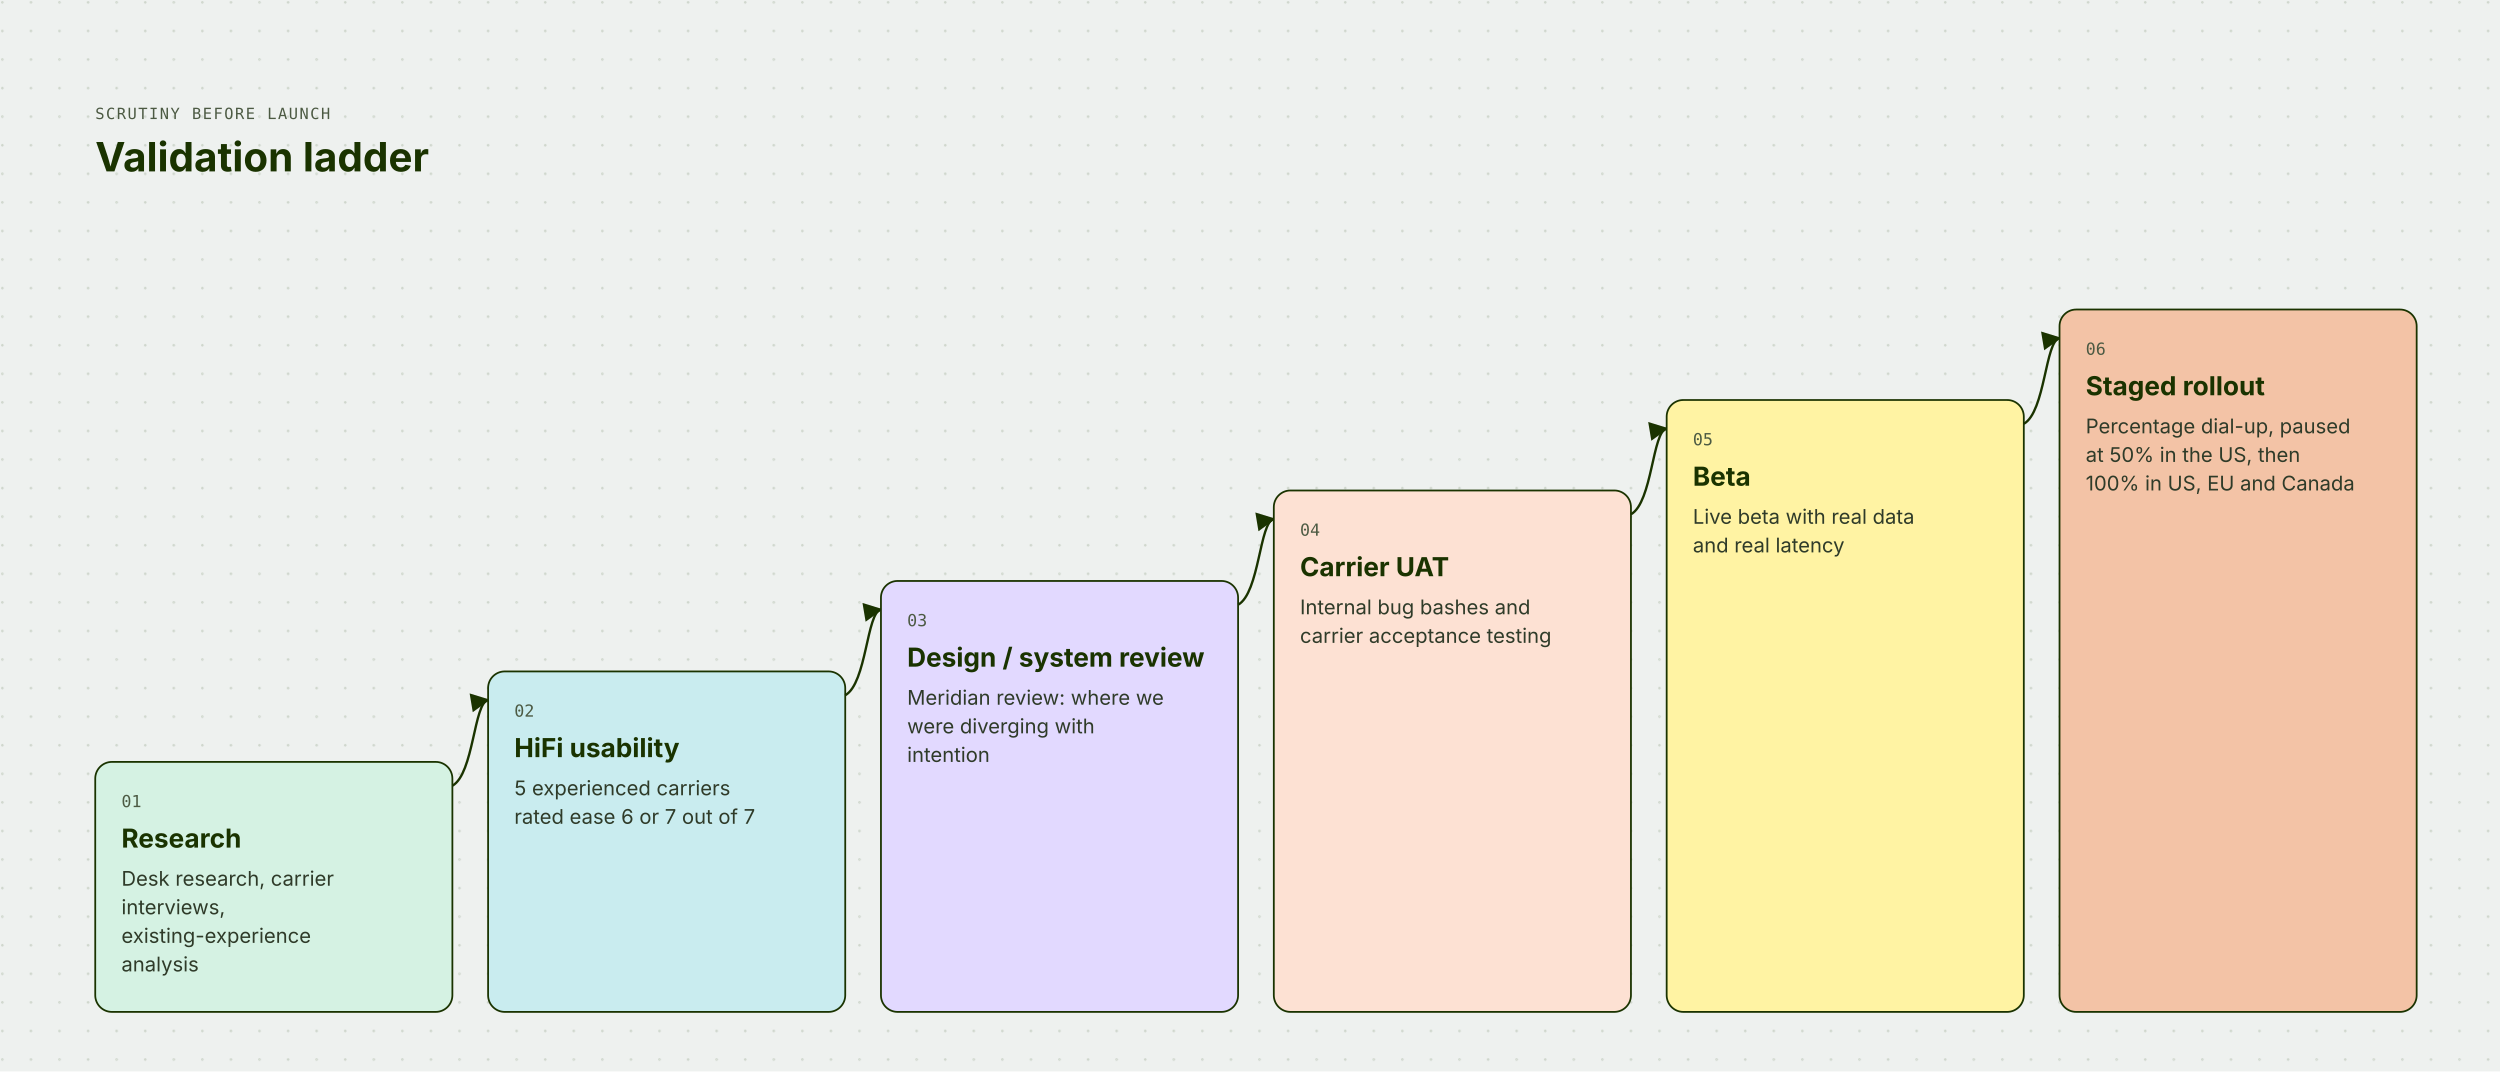
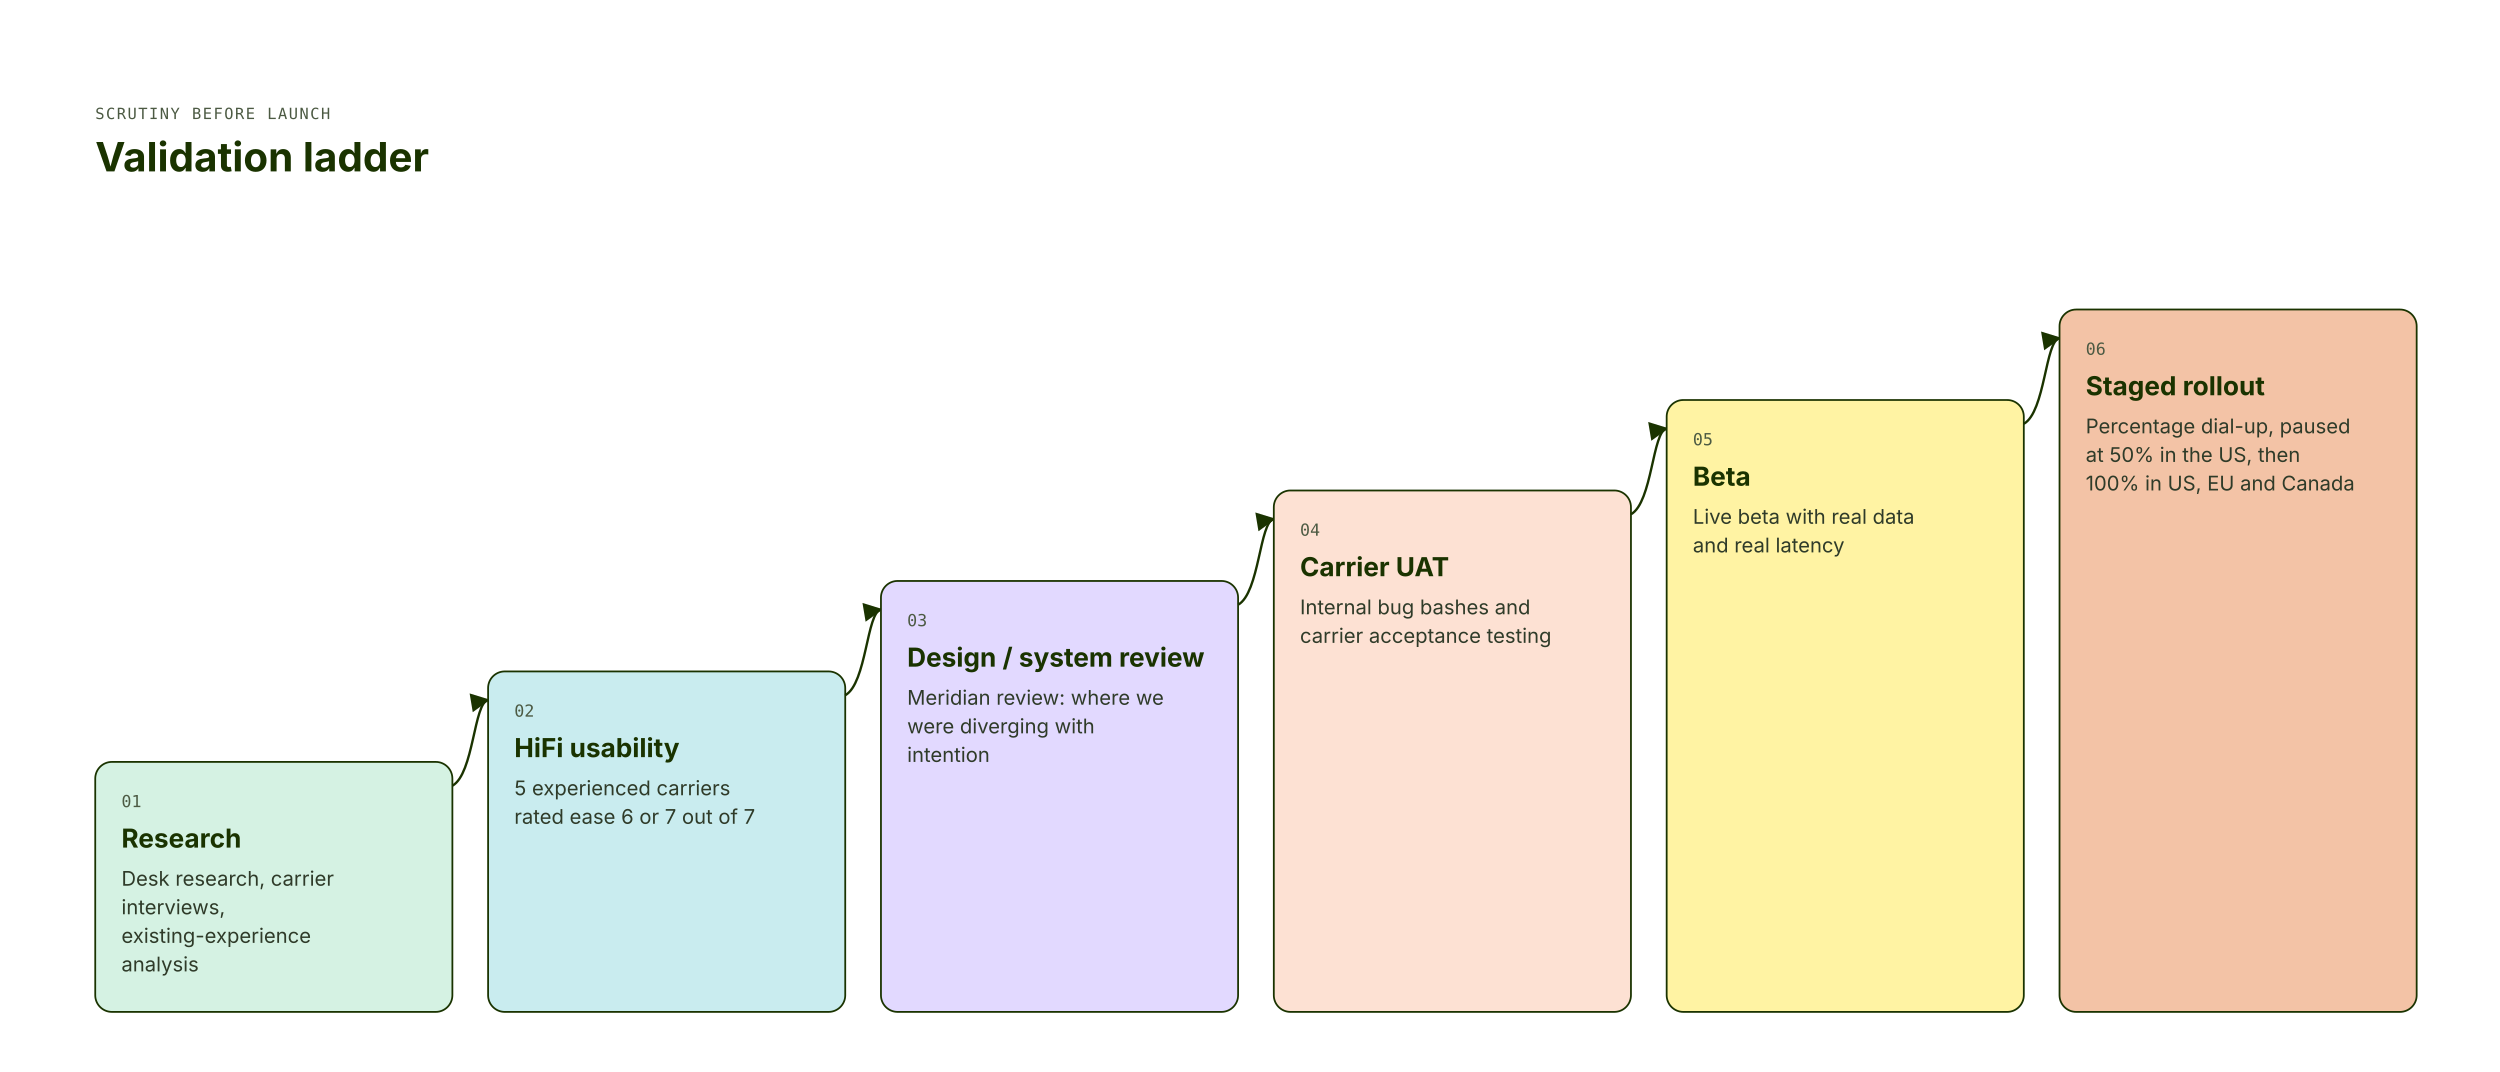
<svg xmlns="http://www.w3.org/2000/svg" width="2100" height="900" viewBox="0 0 2100 900">
  <defs>
    <marker id="ah" viewBox="0 0 10 10" refX="9" refY="5" markerWidth="8" markerHeight="8" orient="auto-start-reverse">
      <path d="M0 0 L10 5 L0 10 z" fill="#1a3300" />
    </marker>
    <pattern id="grid" width="24" height="24" patternUnits="userSpaceOnUse">
      <circle cx="2" cy="2" r="1.1" fill="#cfd6cc" />
    </pattern>
  </defs>
-   <rect x="0" y="0" width="2100" height="900" rx="0" fill="#eef1ef" />
-   <rect x="0" y="0" width="2100" height="900" rx="0" fill="url(#grid)" />
  <text x="80" y="100" font-family="'Roboto Mono', Menlo, monospace" font-size="13" font-weight="500" fill="#4c5a43" text-anchor="start" letter-spacing="1.2">SCRUTINY BEFORE LAUNCH</text>
  <text x="80" y="144" font-family="Inter, 'Helvetica Neue', Arial, sans-serif" font-size="34" font-weight="700" fill="#1a3300" text-anchor="start">Validation ladder</text>
  <rect x="80" y="640" width="300" height="210" rx="14" fill="#d5f2e3" stroke="#1a3300" stroke-width="1.5" />
  <text x="102" y="678" font-family="'Roboto Mono', Menlo, monospace" font-size="14" font-weight="500" fill="#4c5a43" text-anchor="start">01</text>
  <text x="102" y="712" font-family="Inter, 'Helvetica Neue', Arial, sans-serif" font-size="22" font-weight="700" fill="#1a3300" text-anchor="start">Research</text>
  <text x="102" y="744" font-family="Inter, 'Helvetica Neue', Arial, sans-serif" font-size="17" font-weight="400" fill="#2f3b29" text-anchor="start">Desk research, carrier</text>
  <text x="102" y="768" font-family="Inter, 'Helvetica Neue', Arial, sans-serif" font-size="17" font-weight="400" fill="#2f3b29" text-anchor="start">interviews,</text>
  <text x="102" y="792" font-family="Inter, 'Helvetica Neue', Arial, sans-serif" font-size="17" font-weight="400" fill="#2f3b29" text-anchor="start">existing-experience</text>
  <text x="102" y="816" font-family="Inter, 'Helvetica Neue', Arial, sans-serif" font-size="17" font-weight="400" fill="#2f3b29" text-anchor="start">analysis</text>
  <path d="M380 660 C 398 650, 398 590, 410 588" stroke="#1a3300" stroke-width="2" fill="none" marker-end="url(#ah)" />
  <rect x="410" y="564" width="300" height="286" rx="14" fill="#c9ecef" stroke="#1a3300" stroke-width="1.5" />
  <text x="432" y="602" font-family="'Roboto Mono', Menlo, monospace" font-size="14" font-weight="500" fill="#4c5a43" text-anchor="start">02</text>
  <text x="432" y="636" font-family="Inter, 'Helvetica Neue', Arial, sans-serif" font-size="22" font-weight="700" fill="#1a3300" text-anchor="start">HiFi usability</text>
  <text x="432" y="668" font-family="Inter, 'Helvetica Neue', Arial, sans-serif" font-size="17" font-weight="400" fill="#2f3b29" text-anchor="start">5 experienced carriers</text>
  <text x="432" y="692" font-family="Inter, 'Helvetica Neue', Arial, sans-serif" font-size="17" font-weight="400" fill="#2f3b29" text-anchor="start">rated ease 6 or 7 out of 7</text>
  <path d="M710 584 C 728 574, 728 514, 740 512" stroke="#1a3300" stroke-width="2" fill="none" marker-end="url(#ah)" />
  <rect x="740" y="488" width="300" height="362" rx="14" fill="#e2d9ff" stroke="#1a3300" stroke-width="1.5" />
  <text x="762" y="526" font-family="'Roboto Mono', Menlo, monospace" font-size="14" font-weight="500" fill="#4c5a43" text-anchor="start">03</text>
  <text x="762" y="560" font-family="Inter, 'Helvetica Neue', Arial, sans-serif" font-size="22" font-weight="700" fill="#1a3300" text-anchor="start">Design / system review</text>
  <text x="762" y="592" font-family="Inter, 'Helvetica Neue', Arial, sans-serif" font-size="17" font-weight="400" fill="#2f3b29" text-anchor="start">Meridian review: where we</text>
  <text x="762" y="616" font-family="Inter, 'Helvetica Neue', Arial, sans-serif" font-size="17" font-weight="400" fill="#2f3b29" text-anchor="start">were diverging with</text>
  <text x="762" y="640" font-family="Inter, 'Helvetica Neue', Arial, sans-serif" font-size="17" font-weight="400" fill="#2f3b29" text-anchor="start">intention</text>
  <path d="M1040 508 C 1058 498, 1058 438, 1070 436" stroke="#1a3300" stroke-width="2" fill="none" marker-end="url(#ah)" />
  <rect x="1070" y="412" width="300" height="438" rx="14" fill="#fde1d3" stroke="#1a3300" stroke-width="1.5" />
  <text x="1092" y="450" font-family="'Roboto Mono', Menlo, monospace" font-size="14" font-weight="500" fill="#4c5a43" text-anchor="start">04</text>
  <text x="1092" y="484" font-family="Inter, 'Helvetica Neue', Arial, sans-serif" font-size="22" font-weight="700" fill="#1a3300" text-anchor="start">Carrier UAT</text>
  <text x="1092" y="516" font-family="Inter, 'Helvetica Neue', Arial, sans-serif" font-size="17" font-weight="400" fill="#2f3b29" text-anchor="start">Internal bug bashes and</text>
  <text x="1092" y="540" font-family="Inter, 'Helvetica Neue', Arial, sans-serif" font-size="17" font-weight="400" fill="#2f3b29" text-anchor="start">carrier acceptance testing</text>
  <path d="M1370 432 C 1388 422, 1388 362, 1400 360" stroke="#1a3300" stroke-width="2" fill="none" marker-end="url(#ah)" />
  <rect x="1400" y="336" width="300" height="514" rx="14" fill="#fff3a3" stroke="#1a3300" stroke-width="1.5" />
  <text x="1422" y="374" font-family="'Roboto Mono', Menlo, monospace" font-size="14" font-weight="500" fill="#4c5a43" text-anchor="start">05</text>
  <text x="1422" y="408" font-family="Inter, 'Helvetica Neue', Arial, sans-serif" font-size="22" font-weight="700" fill="#1a3300" text-anchor="start">Beta</text>
  <text x="1422" y="440" font-family="Inter, 'Helvetica Neue', Arial, sans-serif" font-size="17" font-weight="400" fill="#2f3b29" text-anchor="start">Live beta with real data</text>
  <text x="1422" y="464" font-family="Inter, 'Helvetica Neue', Arial, sans-serif" font-size="17" font-weight="400" fill="#2f3b29" text-anchor="start">and real latency</text>
  <path d="M1700 356 C 1718 346, 1718 286, 1730 284" stroke="#1a3300" stroke-width="2" fill="none" marker-end="url(#ah)" />
  <rect x="1730" y="260" width="300" height="590" rx="14" fill="#f3c3a6" stroke="#1a3300" stroke-width="1.5" />
  <text x="1752" y="298" font-family="'Roboto Mono', Menlo, monospace" font-size="14" font-weight="500" fill="#4c5a43" text-anchor="start">06</text>
  <text x="1752" y="332" font-family="Inter, 'Helvetica Neue', Arial, sans-serif" font-size="22" font-weight="700" fill="#1a3300" text-anchor="start">Staged rollout</text>
  <text x="1752" y="364" font-family="Inter, 'Helvetica Neue', Arial, sans-serif" font-size="17" font-weight="400" fill="#2f3b29" text-anchor="start">Percentage dial-up, paused</text>
  <text x="1752" y="388" font-family="Inter, 'Helvetica Neue', Arial, sans-serif" font-size="17" font-weight="400" fill="#2f3b29" text-anchor="start">at 50% in the US, then</text>
  <text x="1752" y="412" font-family="Inter, 'Helvetica Neue', Arial, sans-serif" font-size="17" font-weight="400" fill="#2f3b29" text-anchor="start">100% in US, EU and Canada</text>
</svg>
